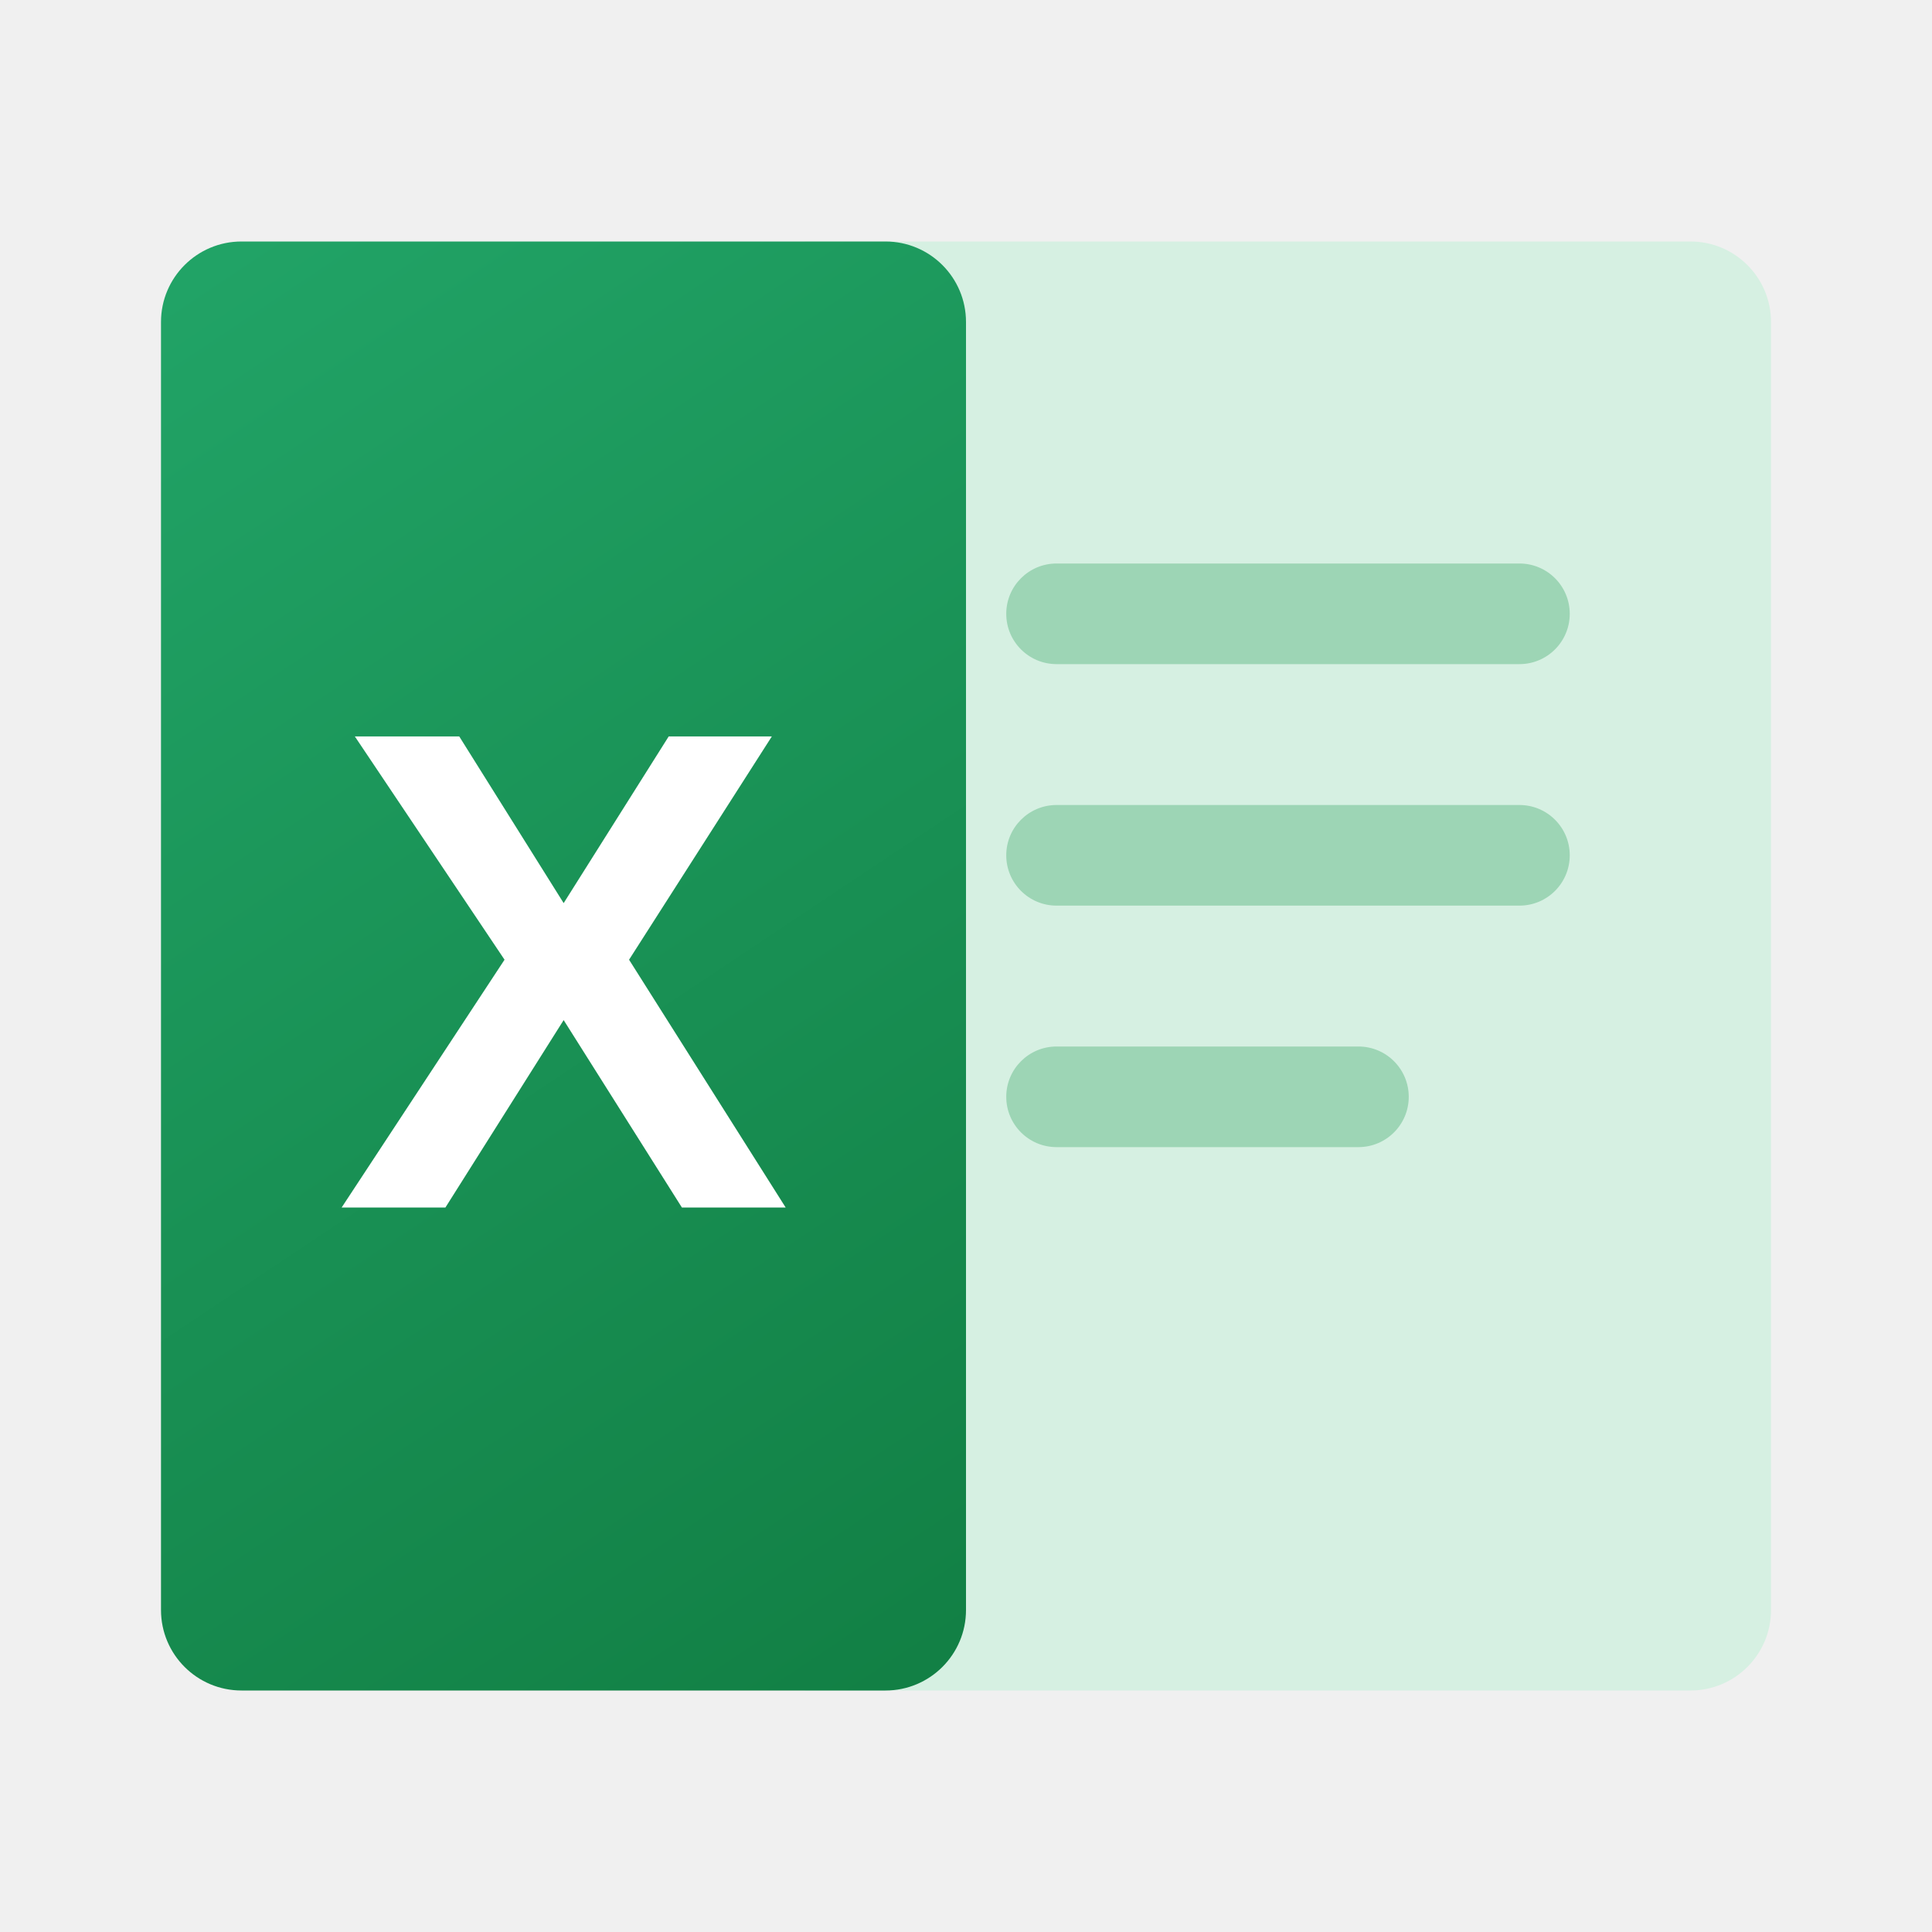
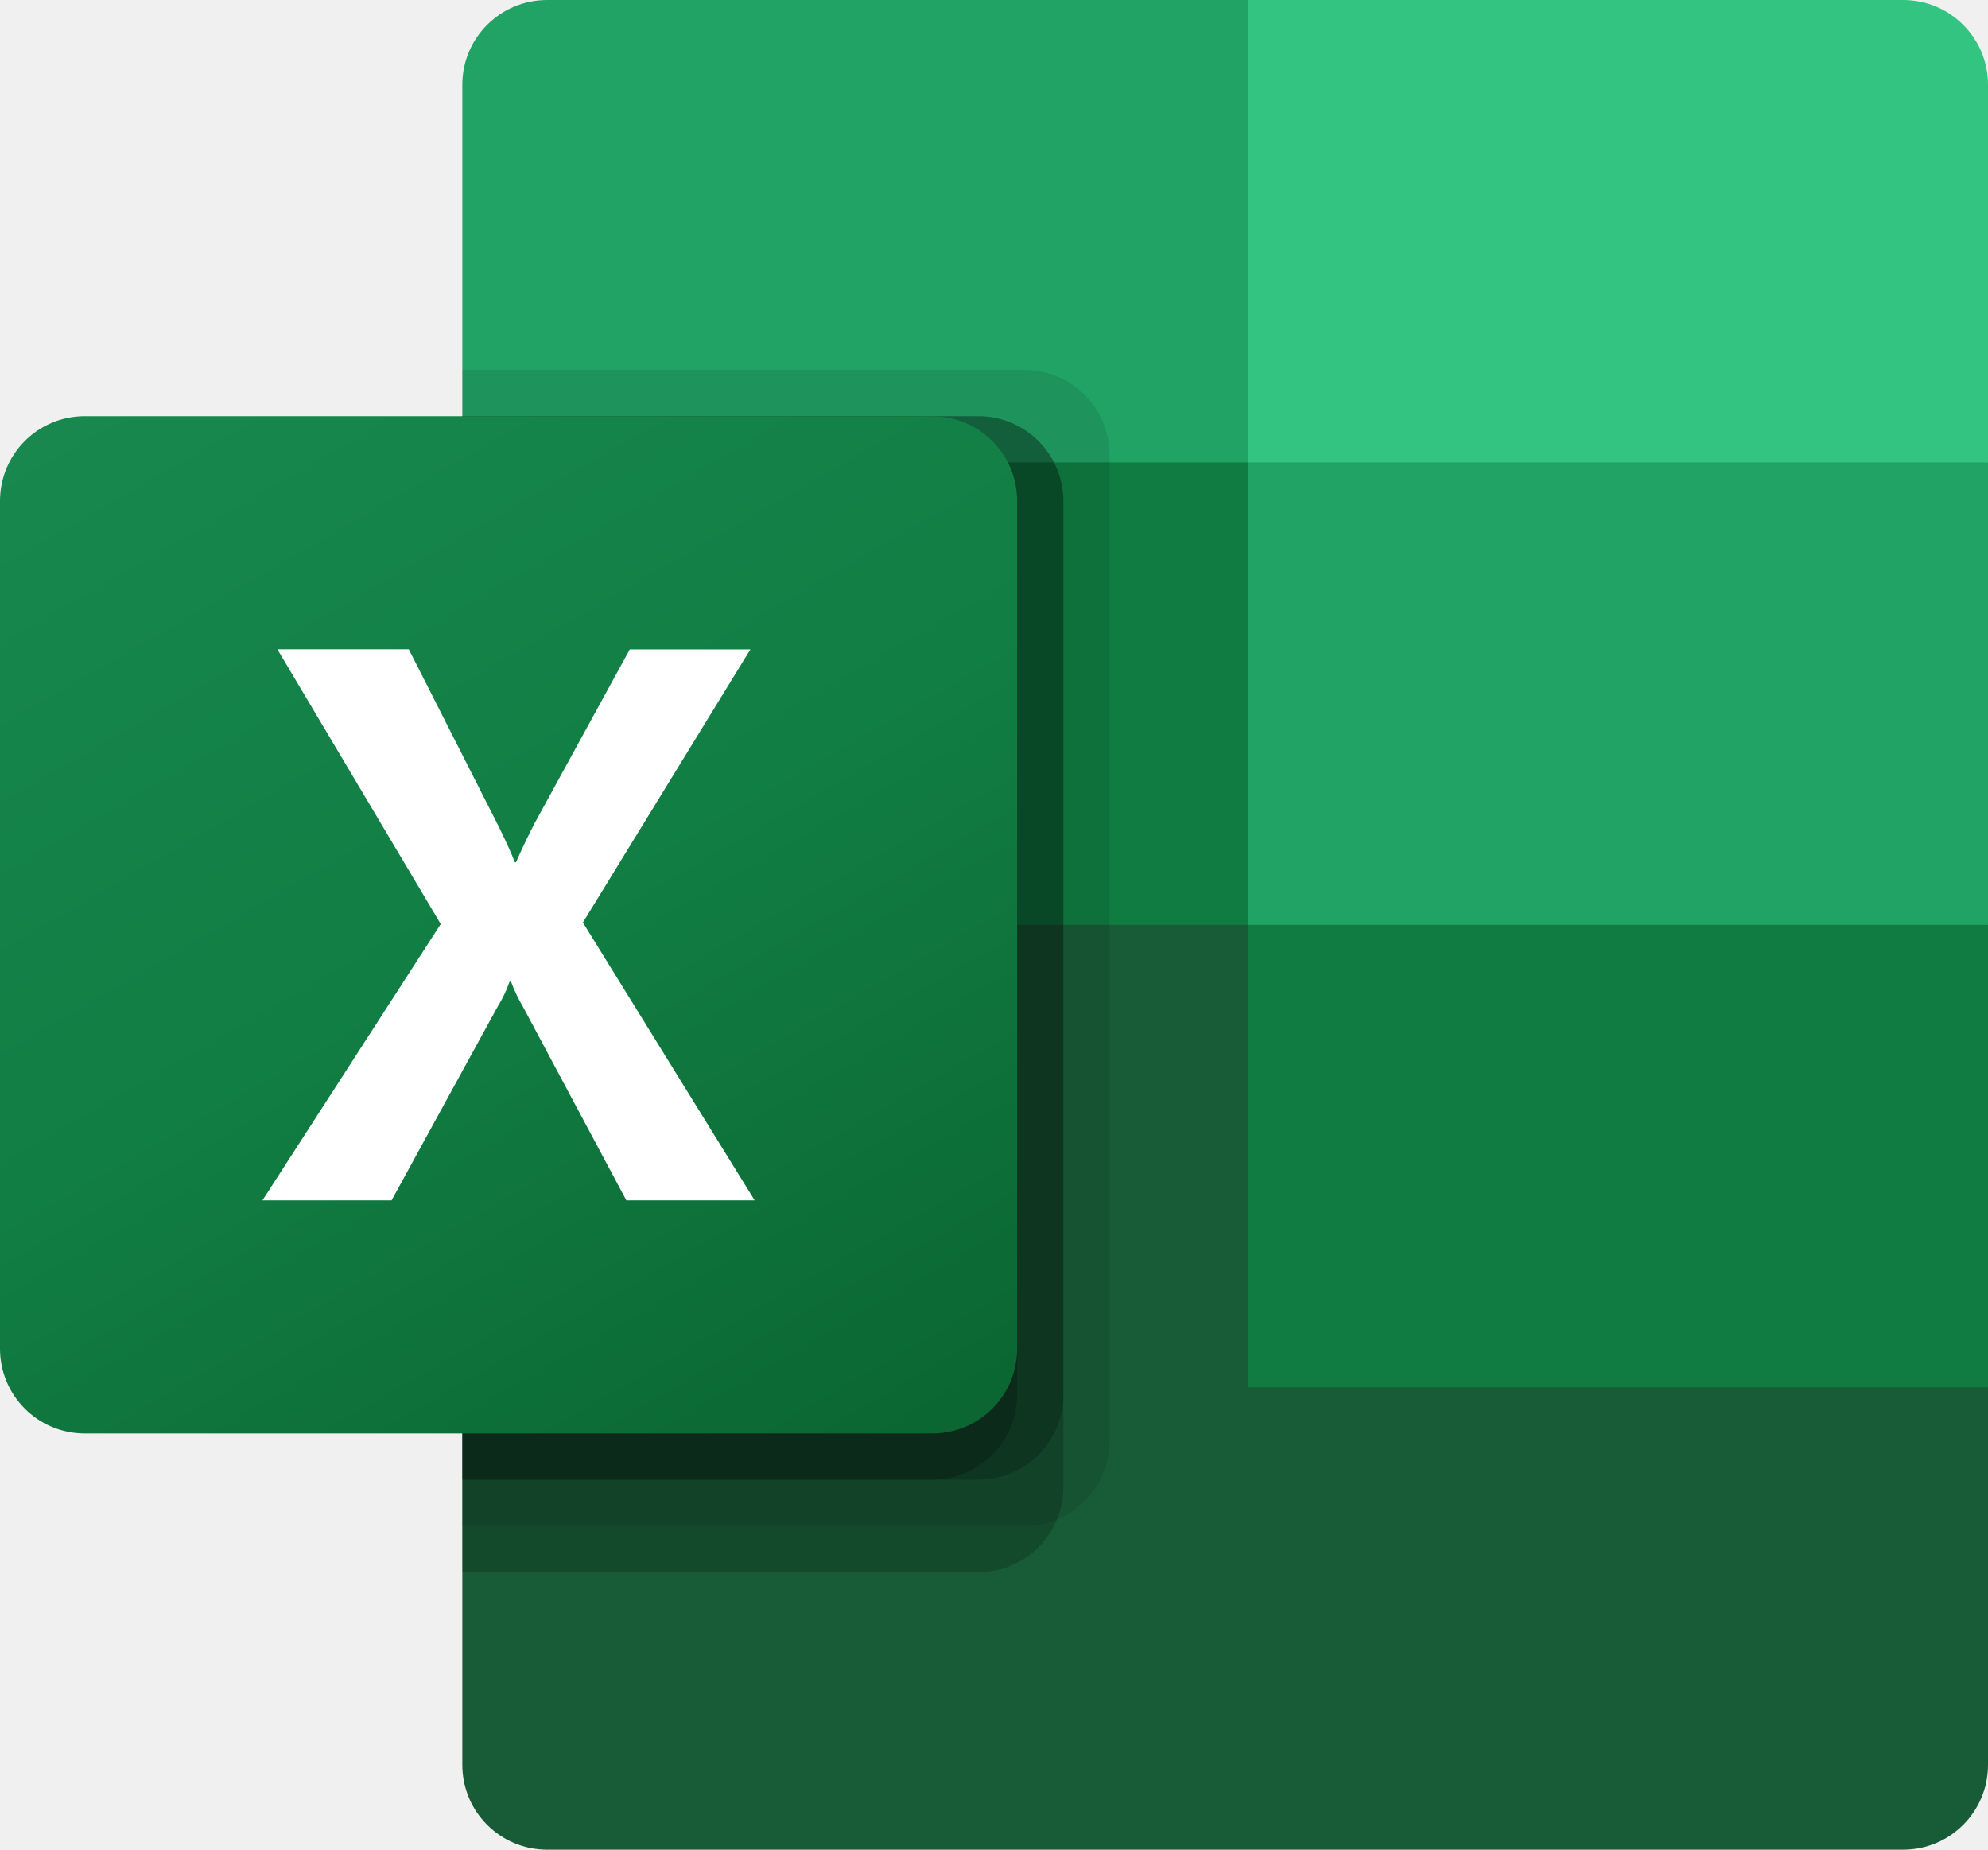
- <svg xmlns="http://www.w3.org/2000/svg" viewBox="0 0 48 48">
-   <defs>
-     <linearGradient id="eg" x1="6" y1="6" x2="30" y2="42" gradientUnits="userSpaceOnUse">
-       <stop offset="0" stop-color="#21a366" />
-       <stop offset="1" stop-color="#107c41" />
-     </linearGradient>
-   </defs>
-   <path d="M20 6h22a2 2 0 0 1 2 2v32a2 2 0 0 1-2 2H20V6z" fill="#d6f0e2" />
-   <rect x="25" y="14" width="14" height="2.5" rx="1.25" fill="#9dd5b5" />
-   <rect x="25" y="20" width="14" height="2.5" rx="1.25" fill="#9dd5b5" />
-   <rect x="25" y="26" width="10" height="2.5" rx="1.25" fill="#9dd5b5" />
-   <rect x="4" y="6" width="20" height="36" rx="2" fill="url(#eg)" />
-   <text x="14" y="30" text-anchor="middle" font-family="'Segoe UI',Arial,sans-serif" font-size="17" font-weight="700" fill="white">X</text>
+ <svg xmlns="http://www.w3.org/2000/svg" viewBox="0 0 2289.75 2130">
+   <path fill="#185C37" d="M1437.75,1011.75L532.5,852v1180.393c0,53.907,43.7,97.607,97.607,97.607l0,0h1562.036  c53.907,0,97.607-43.7,97.607-97.607l0,0V1597.5L1437.75,1011.75z" />
+   <path fill="#21A366" d="M1437.75,0H630.107C576.2,0,532.5,43.7,532.5,97.607c0,0,0,0,0,0V532.5l905.25,532.5L1917,1224.75  L2289.75,1065V532.5L1437.75,0z" />
+   <path fill="#107C41" d="M532.5,532.5h905.25V1065H532.5V532.5z" />
+   <path opacity="0.1" d="M1180.393,426H532.5v1331.25h647.893c53.834-0.175,97.432-43.773,97.607-97.607  V523.607C1277.825,469.773,1234.227,426.175,1180.393,426z" />
+   <path opacity="0.2" d="M1127.143,479.25H532.5V1810.5h594.643  c53.834-0.175,97.432-43.773,97.607-97.607V576.857C1224.575,523.023,1180.977,479.425,1127.143,479.25z" />
+   <path opacity="0.2" d="M1127.143,479.25H532.5V1704h594.643c53.834-0.175,97.432-43.773,97.607-97.607  V576.857C1224.575,523.023,1180.977,479.425,1127.143,479.25z" />
+   <path opacity="0.2" d="M1073.893,479.25H532.5V1704h541.393c53.834-0.175,97.432-43.773,97.607-97.607  V576.857C1171.325,523.023,1127.727,479.425,1073.893,479.25z" />
+   <linearGradient id="eg" gradientUnits="userSpaceOnUse" x1="203.513" y1="402.982" x2="967.987" y2="1727.018">
+     <stop offset="0" stop-color="#18884F" />
+     <stop offset="0.5" stop-color="#117E43" />
+     <stop offset="1" stop-color="#0B6631" />
+   </linearGradient>
+   <path fill="url(#eg)" d="M97.607,479.25h976.285c53.907,0,97.607,43.7,97.607,97.607v976.285  c0,53.907-43.7,97.607-97.607,97.607H97.607C43.7,1650.75,0,1607.05,0,1553.143V576.857C0,522.95,43.7,479.25,97.607,479.25z" />
+   <path fill="#FFFFFF" d="M302.3,1382.264l205.332-318.169L319.5,747.683h151.336l102.666,202.35  c9.479,19.223,15.975,33.494,19.49,42.919h1.331c6.745-15.336,13.845-30.228,21.3-44.677L725.371,747.79h138.929l-192.925,314.548  L869.2,1382.263H721.378L602.79,1160.158c-5.586-9.45-10.326-19.376-14.164-29.66h-1.757c-3.474,10.075-8.083,19.722-13.739,28.755  l-122.102,223.011H302.3z" />
+   <path fill="#33C481" d="M2192.143,0H1437.75v532.5h852V97.607C2289.75,43.7,2246.05,0,2192.143,0L2192.143,0z" />
+   <path fill="#107C41" d="M1437.75,1065h852v532.5h-852V1065z" />
</svg>
